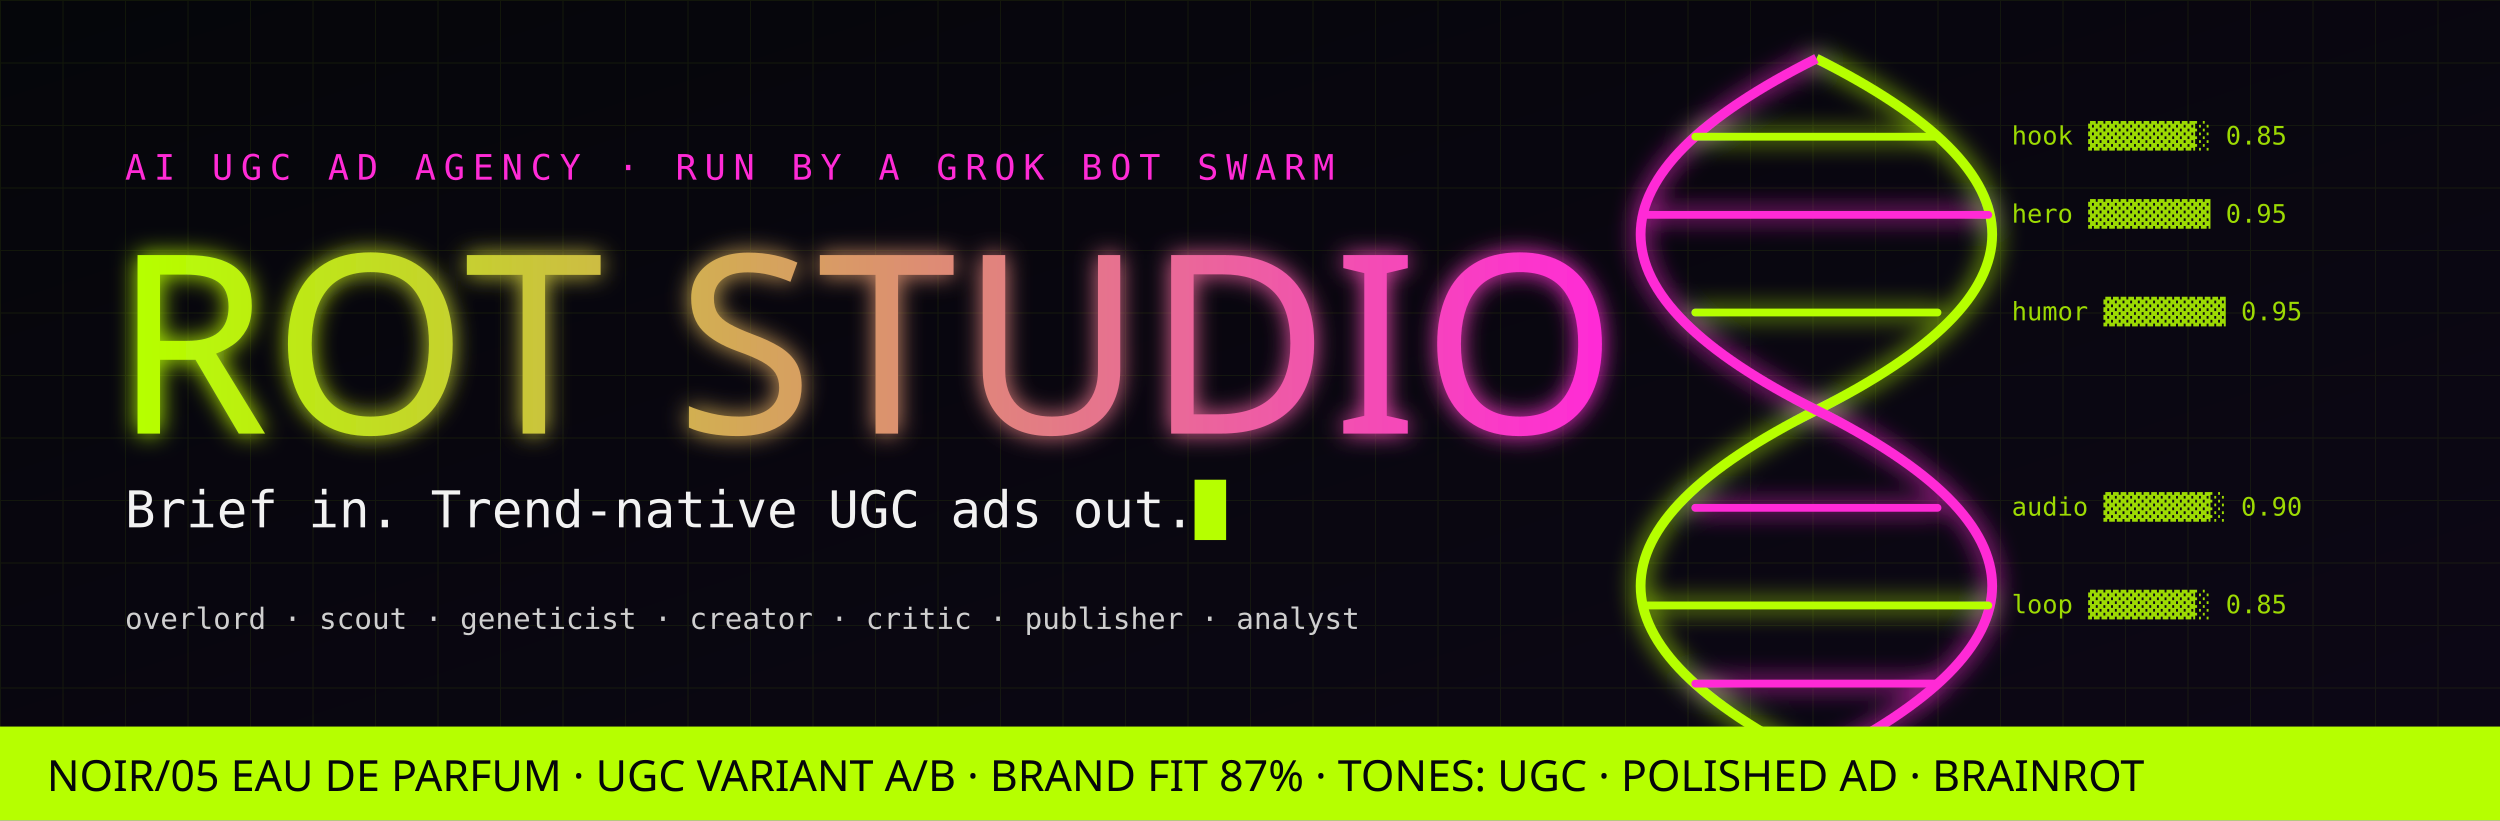
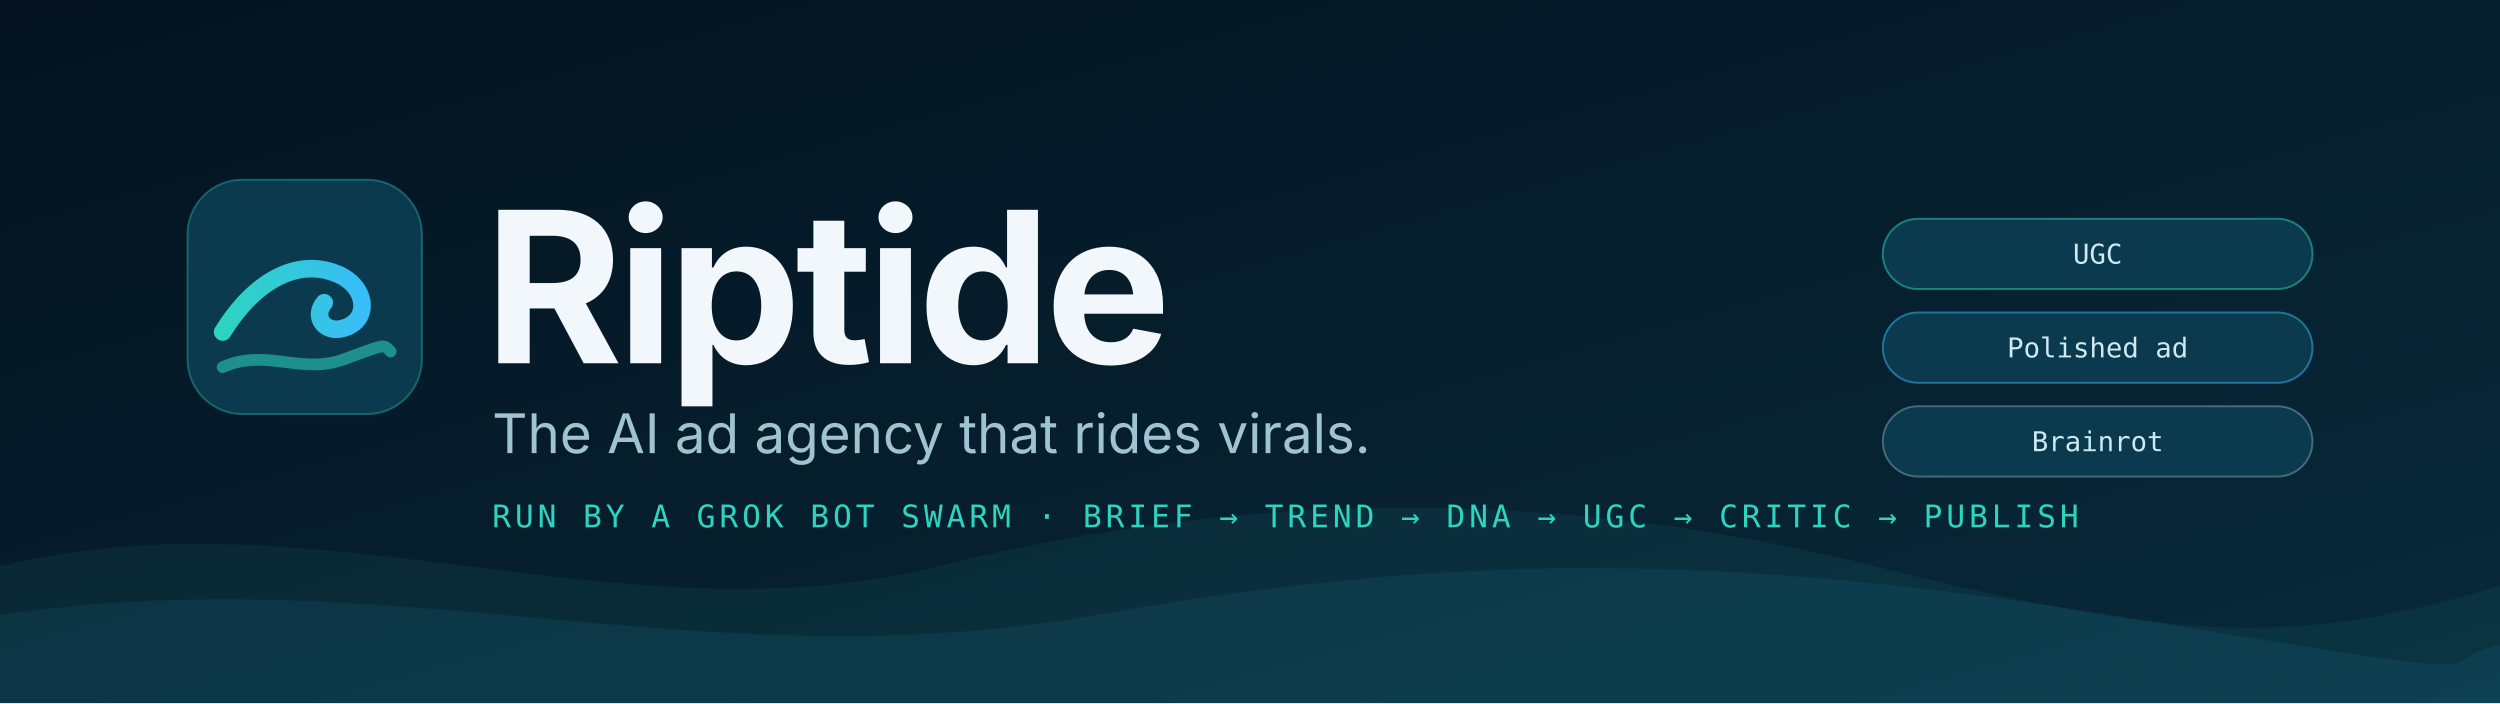
- <svg xmlns="http://www.w3.org/2000/svg" width="1280" height="420" viewBox="0 0 1280 420" role="img" aria-label="ROT Studio: an AI UGC ad agency run by a Grok Bot swarm">
+ <svg xmlns="http://www.w3.org/2000/svg" width="1280" height="360" viewBox="0 0 1280 360" role="img" aria-label="Riptide: the AI ad agency that rides virals. Run by a Grok Bot swarm.">
  <defs>
    <linearGradient id="bg" x1="0" y1="0" x2="1" y2="1">
-       <stop offset="0" stop-color="#05060a" />
-       <stop offset="1" stop-color="#0d0716" />
+       <stop offset="0" stop-color="#04121f" />
+       <stop offset="1" stop-color="#082a3a" />
    </linearGradient>
-     <linearGradient id="title" x1="0" y1="0" x2="1" y2="0">
-       <stop offset="0" stop-color="#b6ff00" />
-       <stop offset="1" stop-color="#ff2bd6" />
+     <linearGradient id="wave" x1="0" y1="0" x2="1" y2="0">
+       <stop offset="0" stop-color="#2dd4bf" />
+       <stop offset="1" stop-color="#38bdf8" />
    </linearGradient>
-     <pattern id="grid" width="32" height="32" patternUnits="userSpaceOnUse">
-       <path d="M32 0H0V32" fill="none" stroke="#b6ff00" stroke-opacity="0.07" />
-     </pattern>
-     <filter id="glow" x="-20%" y="-20%" width="140%" height="140%">
-       <feGaussianBlur stdDeviation="6" result="b" />
-       <feMerge>
-         <feMergeNode in="b" />
-         <feMergeNode in="SourceGraphic" />
-       </feMerge>
-     </filter>
    <style>
+       .sans { font-family: 'Inter', 'Space Grotesk', 'Helvetica Neue', Arial, sans-serif; }
      .mono { font-family: 'JetBrains Mono', ui-monospace, SFMono-Regular, Menlo, Consolas, monospace; }
-       .impact { font-family: Impact, 'Anton', 'Haettenschweiler', 'Arial Narrow Bold', sans-serif; }
-       @keyframes blink { 0%, 49% { opacity: 1 } 50%, 100% { opacity: 0 } }
-       .cursor { animation: blink 1s steps(1) infinite; }
    </style>
  </defs>
-   <rect width="1280" height="420" fill="url(#bg)" />
-   <rect width="1280" height="420" fill="url(#grid)" />
-   <g transform="translate(930 30)" filter="url(#glow)">
-     <path d="M0 0 C 120 60, 120 120, 0 180 S -120 300, 0 360" fill="none" stroke="#b6ff00" stroke-width="5" />
-     <path d="M0 0 C -120 60, -120 120, 0 180 S 120 300, 0 360" fill="none" stroke="#ff2bd6" stroke-width="5" />
-     <g stroke-width="4" stroke-linecap="round">
-       <line x1="-62" y1="40" x2="62" y2="40" stroke="#b6ff00" />
-       <line x1="-88" y1="80" x2="88" y2="80" stroke="#ff2bd6" />
-       <line x1="-62" y1="130" x2="62" y2="130" stroke="#b6ff00" />
-       <line x1="-62" y1="230" x2="62" y2="230" stroke="#ff2bd6" />
-       <line x1="-88" y1="280" x2="88" y2="280" stroke="#b6ff00" />
-       <line x1="-62" y1="320" x2="62" y2="320" stroke="#ff2bd6" />
-     </g>
+   <rect width="1280" height="360" fill="url(#bg)" />
+   <path d="M0 290 C 160 250, 320 330, 480 290 S 800 250, 960 290 S 1180 330, 1280 300 L1280 360 L0 360 Z" fill="#2dd4bf" fill-opacity="0.07" />
+   <path d="M0 315 C 200 285, 360 350, 560 315 S 900 285, 1100 318 S 1240 340, 1280 330 L1280 360 L0 360 Z" fill="#38bdf8" fill-opacity="0.08" />
+   <g transform="translate(96 92)">
+     <rect width="120" height="120" rx="28" fill="#0b3a4e" stroke="#2dd4bf" stroke-opacity="0.35" />
+     <path d="M18 78 C 34 52, 56 40, 76 48 C 92 54, 94 72, 80 76 C 70 79, 64 70, 70 63" fill="none" stroke="url(#wave)" stroke-width="9" stroke-linecap="round" stroke-linejoin="round" />
+     <path d="M18 96 C 40 86, 58 100, 80 92 S 100 84, 104 88" fill="none" stroke="#2dd4bf" stroke-opacity="0.55" stroke-width="6" stroke-linecap="round" />
  </g>
-   <g class="mono" font-size="13" fill="#b6ff00" fill-opacity="0.85">
-     <text x="1030" y="74">hook ▓▓▓▓▓▓▓░ 0.85</text>
-     <text x="1030" y="114">hero ▓▓▓▓▓▓▓▓ 0.95</text>
-     <text x="1030" y="164">humor ▓▓▓▓▓▓▓▓ 0.95</text>
-     <text x="1030" y="264">audio ▓▓▓▓▓▓▓░ 0.90</text>
-     <text x="1030" y="314">loop ▓▓▓▓▓▓▓░ 0.85</text>
+   <text x="248" y="186" class="sans" font-size="108" font-weight="700" fill="#f1f7fa" letter-spacing="-3">Riptide</text>
+   <text x="252" y="232" class="sans" font-size="28" fill="#9fc3d1">The AI ad agency that rides virals.</text>
+   <text x="252" y="270" class="mono" font-size="16" fill="#2dd4bf" letter-spacing="2">RUN BY A GROK BOT SWARM · BRIEF → TREND → DNA → UGC → CRITIC → PUBLISH</text>
+   <g class="mono" font-size="14">
+     <rect x="964" y="112" width="220" height="36" rx="18" fill="#0b3a4e" stroke="#2dd4bf" stroke-opacity="0.5" />
+     <text x="1074" y="135" text-anchor="middle" fill="#cfe9f1">UGC</text>
+     <rect x="964" y="160" width="220" height="36" rx="18" fill="#0b3a4e" stroke="#38bdf8" stroke-opacity="0.5" />
+     <text x="1074" y="183" text-anchor="middle" fill="#cfe9f1">Polished ad</text>
+     <rect x="964" y="208" width="220" height="36" rx="18" fill="#0b3a4e" stroke="#9fc3d1" stroke-opacity="0.4" />
+     <text x="1074" y="231" text-anchor="middle" fill="#cfe9f1">Brainrot</text>
  </g>
-   <text x="64" y="92" class="mono" font-size="18" fill="#ff2bd6" letter-spacing="4">AI UGC AD AGENCY · RUN BY A GROK BOT SWARM</text>
-   <text x="58" y="222" class="impact" font-size="128" fill="url(#title)" filter="url(#glow)" letter-spacing="2">ROT STUDIO</text>
-   <text x="64" y="270" class="mono" font-size="26" fill="#f2f2f2">Brief in. Trend-native UGC ads out.<tspan class="cursor" fill="#b6ff00">█</tspan>
-   </text>
-   <g class="mono" font-size="15" fill="#cfcfcf">
-     <text x="64" y="322">overlord · scout · geneticist · creator · critic · publisher · analyst</text>
-   </g>
-   <rect y="372" width="1280" height="48" fill="#b6ff00" />
-   <text x="24" y="405" class="impact" font-size="22" fill="#05060a" textLength="1232" lengthAdjust="spacingAndGlyphs">NOIR/05 EAU DE PARFUM · UGC VARIANT A/B · BRAND FIT 87% · TONES: UGC · POLISHED AD · BRAINROT</text>
</svg>
